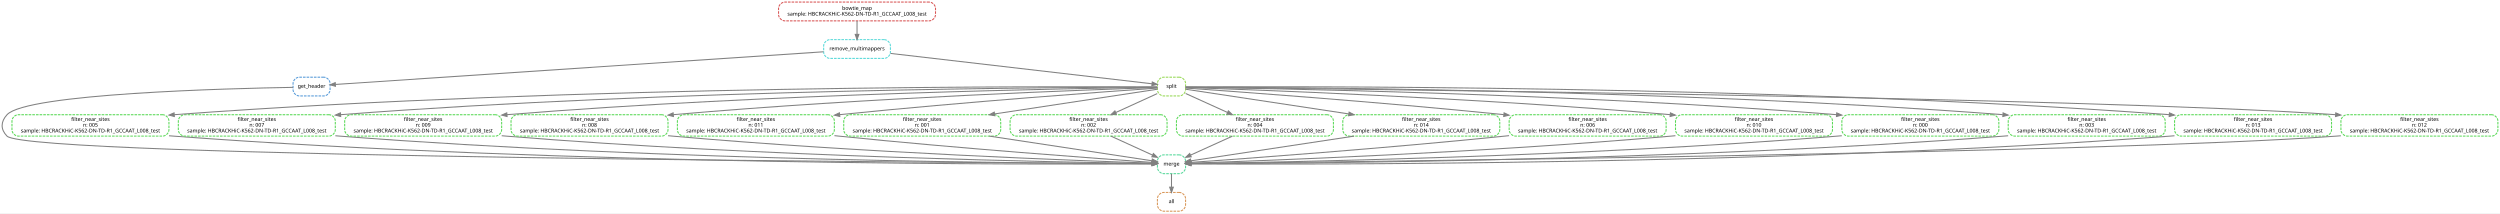
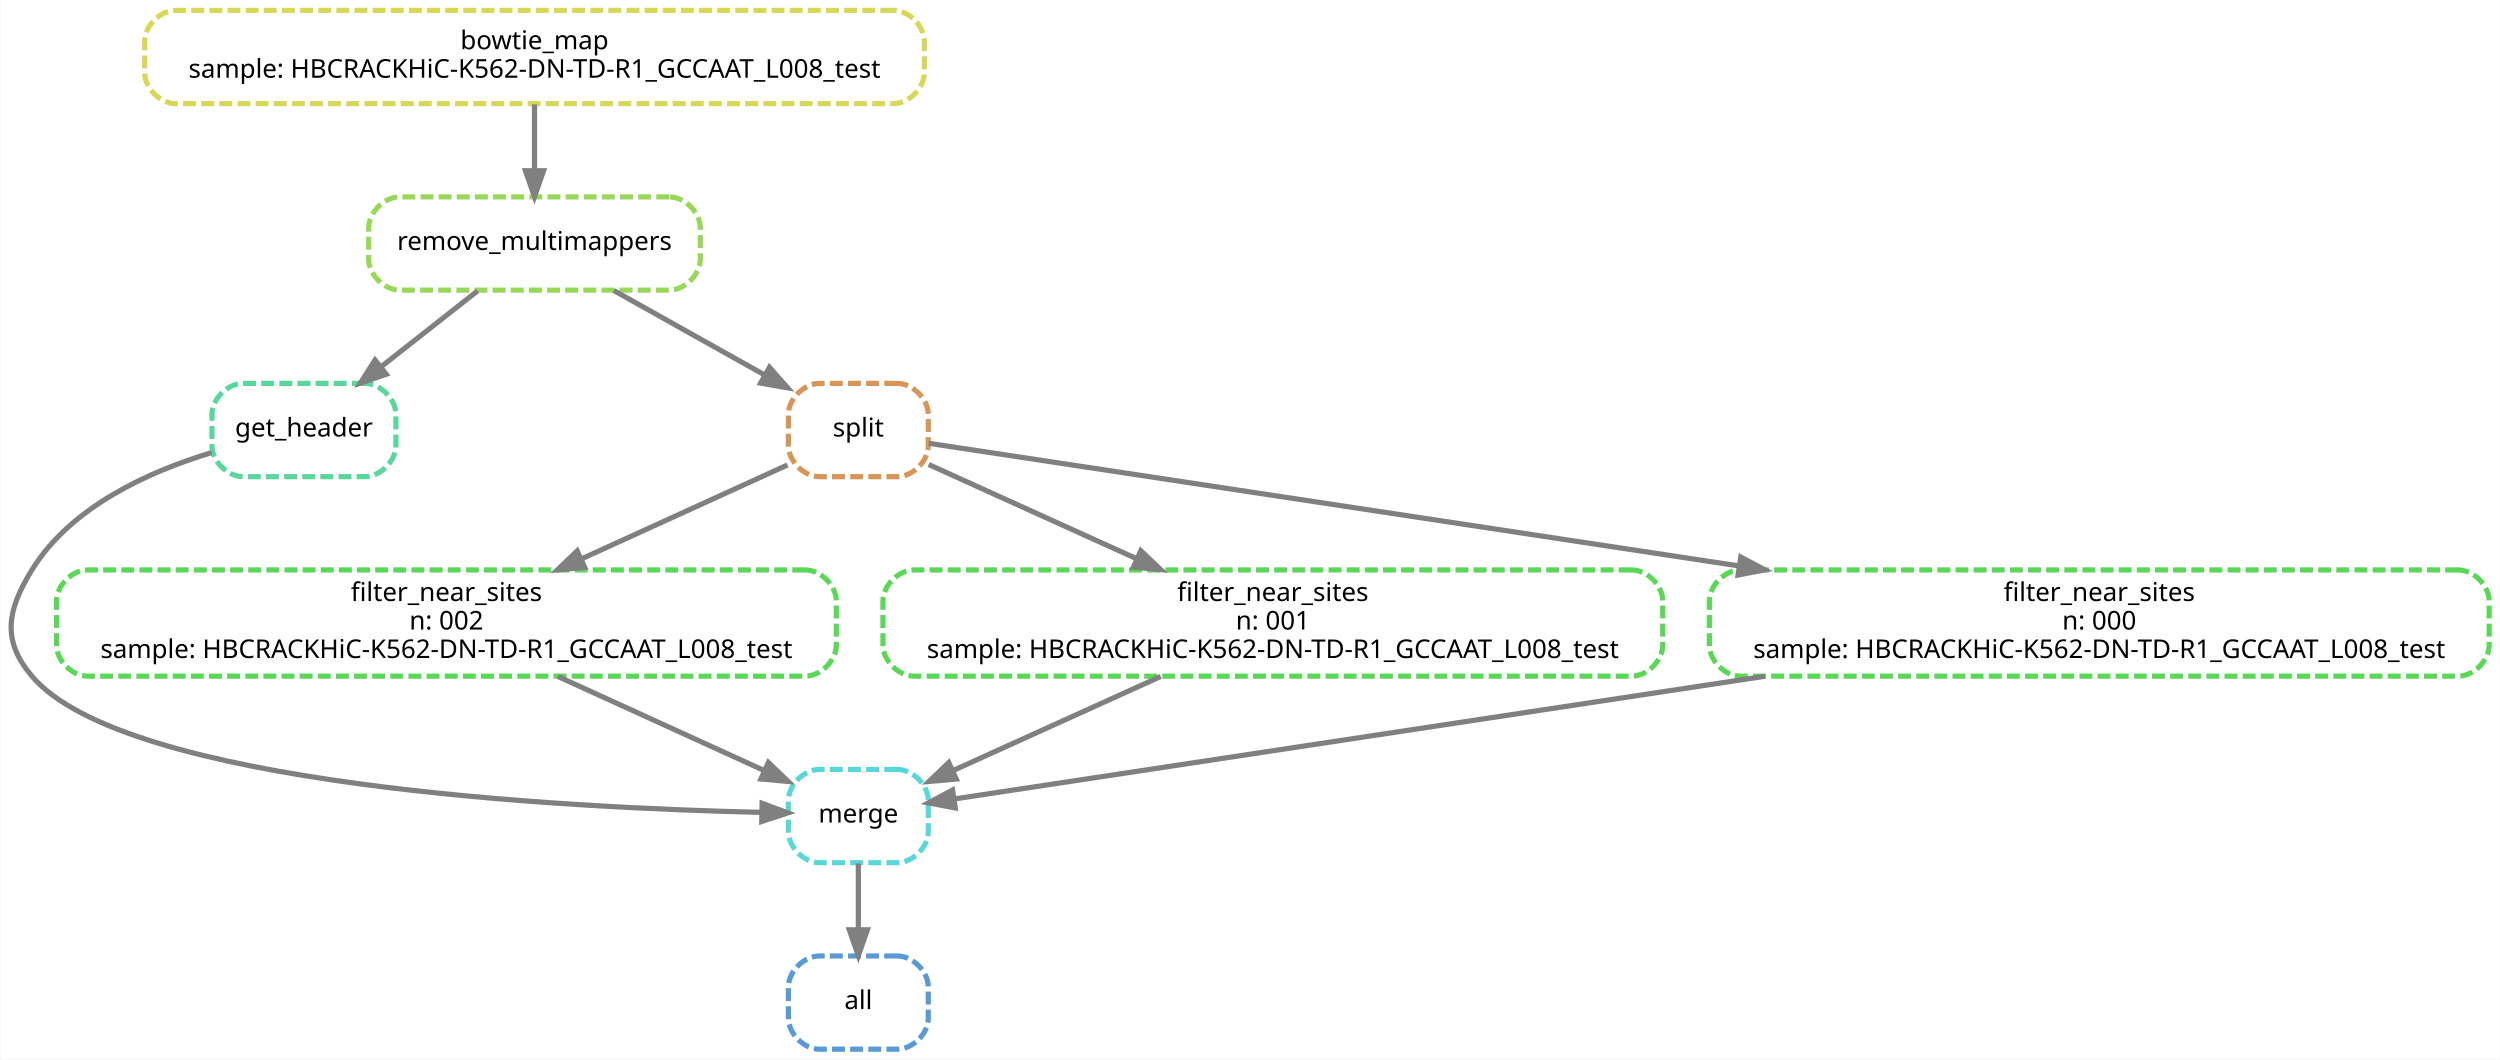
- <svg xmlns="http://www.w3.org/2000/svg" width="4794pt" height="409pt" viewBox="0.00 0.00 4793.91 409.00">
+ <svg xmlns="http://www.w3.org/2000/svg" width="965pt" height="409pt" viewBox="0.00 0.00 964.64 409.00">
  <g id="graph0" class="graph" transform="scale(1 1) rotate(0) translate(4 405)">
-     <polygon fill="white" stroke="none" points="-4,4 -4,-405 4789.91,-405 4789.91,4 -4,4" />
+     <polygon fill="white" stroke="none" points="-4,4 -4,-405 960.639,-405 960.639,4 -4,4" />
    <g id="node1" class="node">
-       <path fill="none" stroke="#d89556" stroke-width="2" stroke-dasharray="5,2" d="M2257.41,-36C2257.41,-36 2227.41,-36 2227.41,-36 2221.41,-36 2215.41,-30 2215.41,-24 2215.41,-24 2215.41,-12 2215.41,-12 2215.41,-6 2221.41,-0 2227.41,-0 2227.41,-0 2257.41,-0 2257.41,-0 2263.41,-0 2269.41,-6 2269.41,-12 2269.41,-12 2269.41,-24 2269.41,-24 2269.41,-30 2263.41,-36 2257.41,-36" />
-       <text text-anchor="middle" x="2242.41" y="-15.5" font-family="sans" font-size="10.00">all</text>
+       <path fill="none" stroke="#569ad8" stroke-width="2" stroke-dasharray="5,2" d="M342.139,-36C342.139,-36 312.139,-36 312.139,-36 306.139,-36 300.139,-30 300.139,-24 300.139,-24 300.139,-12 300.139,-12 300.139,-6 306.139,-0 312.139,-0 312.139,-0 342.139,-0 342.139,-0 348.139,-0 354.139,-6 354.139,-12 354.139,-12 354.139,-24 354.139,-24 354.139,-30 348.139,-36 342.139,-36" />
+       <text text-anchor="middle" x="327.139" y="-15.5" font-family="sans" font-size="10.00">all</text>
    </g>
    <g id="node2" class="node">
-       <path fill="none" stroke="#56d89a" stroke-width="2" stroke-dasharray="5,2" d="M2257.41,-108C2257.41,-108 2227.41,-108 2227.41,-108 2221.41,-108 2215.41,-102 2215.41,-96 2215.41,-96 2215.41,-84 2215.41,-84 2215.41,-78 2221.41,-72 2227.41,-72 2227.41,-72 2257.41,-72 2257.41,-72 2263.41,-72 2269.41,-78 2269.41,-84 2269.41,-84 2269.41,-96 2269.41,-96 2269.41,-102 2263.41,-108 2257.41,-108" />
-       <text text-anchor="middle" x="2242.41" y="-87.5" font-family="sans" font-size="10.00">merge</text>
+       <path fill="none" stroke="#56d8d8" stroke-width="2" stroke-dasharray="5,2" d="M342.139,-108C342.139,-108 312.139,-108 312.139,-108 306.139,-108 300.139,-102 300.139,-96 300.139,-96 300.139,-84 300.139,-84 300.139,-78 306.139,-72 312.139,-72 312.139,-72 342.139,-72 342.139,-72 348.139,-72 354.139,-78 354.139,-84 354.139,-84 354.139,-96 354.139,-96 354.139,-102 348.139,-108 342.139,-108" />
+       <text text-anchor="middle" x="327.139" y="-87.5" font-family="sans" font-size="10.00">merge</text>
    </g>
    <g id="edge1" class="edge">
-       <path fill="none" stroke="grey" stroke-width="2" d="M2242.41,-71.697C2242.41,-63.983 2242.41,-54.712 2242.41,-46.112" />
-       <polygon fill="grey" stroke="grey" stroke-width="2" points="2245.91,-46.104 2242.41,-36.104 2238.91,-46.104 2245.91,-46.104" />
+       <path fill="none" stroke="grey" stroke-width="2" d="M327.139,-71.697C327.139,-63.983 327.139,-54.712 327.139,-46.112" />
+       <polygon fill="grey" stroke="grey" stroke-width="2" points="330.639,-46.104 327.139,-36.104 323.639,-46.104 330.639,-46.104" />
    </g>
    <g id="node3" class="node">
-       <path fill="none" stroke="#59d856" stroke-width="2" stroke-dasharray="5,2" d="M307.91,-185C307.91,-185 30.91,-185 30.91,-185 24.91,-185 18.91,-179 18.91,-173 18.91,-173 18.91,-156 18.91,-156 18.91,-150 24.91,-144 30.91,-144 30.91,-144 307.91,-144 307.91,-144 313.91,-144 319.91,-150 319.91,-156 319.91,-156 319.91,-173 319.91,-173 319.91,-179 313.91,-185 307.91,-185" />
-       <text text-anchor="middle" x="169.41" y="-173" font-family="sans" font-size="10.00">filter_near_sites</text>
-       <text text-anchor="middle" x="169.41" y="-162" font-family="sans" font-size="10.00">n: 005</text>
-       <text text-anchor="middle" x="169.41" y="-151" font-family="sans" font-size="10.00">sample: HBCRACKHiC-K562-DN-TD-R1_GCCAAT_L008_test</text>
+       <path fill="none" stroke="#59d856" stroke-width="2" stroke-dasharray="5,2" d="M306.639,-185C306.639,-185 29.639,-185 29.639,-185 23.639,-185 17.639,-179 17.639,-173 17.639,-173 17.639,-156 17.639,-156 17.639,-150 23.639,-144 29.639,-144 29.639,-144 306.639,-144 306.639,-144 312.639,-144 318.639,-150 318.639,-156 318.639,-156 318.639,-173 318.639,-173 318.639,-179 312.639,-185 306.639,-185" />
+       <text text-anchor="middle" x="168.139" y="-173" font-family="sans" font-size="10.00">filter_near_sites</text>
+       <text text-anchor="middle" x="168.139" y="-162" font-family="sans" font-size="10.00">n: 002</text>
+       <text text-anchor="middle" x="168.139" y="-151" font-family="sans" font-size="10.00">sample: HBCRACKHiC-K562-DN-TD-R1_GCCAAT_L008_test</text>
    </g>
    <g id="edge2" class="edge">
-       <path fill="none" stroke="grey" stroke-width="2" d="M320.019,-144.663C322.838,-144.429 325.637,-144.208 328.41,-144 1083.57,-87.365 2010.39,-89.557 2205.36,-90.726" />
-       <polygon fill="grey" stroke="grey" stroke-width="2" points="2205.35,-94.226 2215.38,-90.789 2205.4,-87.226 2205.35,-94.226" />
+       <path fill="none" stroke="grey" stroke-width="2" d="M211.167,-143.88C236.063,-132.528 267.053,-118.398 290.732,-107.601" />
+       <polygon fill="grey" stroke="grey" stroke-width="2" points="292.422,-110.677 300.068,-103.344 289.518,-104.308 292.422,-110.677" />
    </g>
    <g id="node4" class="node">
-       <path fill="none" stroke="#59d856" stroke-width="2" stroke-dasharray="5,2" d="M626.91,-185C626.91,-185 349.91,-185 349.91,-185 343.91,-185 337.91,-179 337.91,-173 337.91,-173 337.91,-156 337.91,-156 337.91,-150 343.91,-144 349.91,-144 349.91,-144 626.91,-144 626.91,-144 632.91,-144 638.91,-150 638.91,-156 638.91,-156 638.91,-173 638.91,-173 638.91,-179 632.91,-185 626.91,-185" />
-       <text text-anchor="middle" x="488.41" y="-173" font-family="sans" font-size="10.00">filter_near_sites</text>
-       <text text-anchor="middle" x="488.41" y="-162" font-family="sans" font-size="10.00">n: 007</text>
-       <text text-anchor="middle" x="488.41" y="-151" font-family="sans" font-size="10.00">sample: HBCRACKHiC-K562-DN-TD-R1_GCCAAT_L008_test</text>
+       <path fill="none" stroke="#56d89a" stroke-width="2" stroke-dasharray="5,2" d="M136.639,-257C136.639,-257 89.639,-257 89.639,-257 83.639,-257 77.639,-251 77.639,-245 77.639,-245 77.639,-233 77.639,-233 77.639,-227 83.639,-221 89.639,-221 89.639,-221 136.639,-221 136.639,-221 142.639,-221 148.639,-227 148.639,-233 148.639,-233 148.639,-245 148.639,-245 148.639,-251 142.639,-257 136.639,-257" />
+       <text text-anchor="middle" x="113.139" y="-236.5" font-family="sans" font-size="10.00">get_header</text>
    </g>
    <g id="edge3" class="edge">
-       <path fill="none" stroke="grey" stroke-width="2" d="M639.02,-144.684C641.839,-144.444 644.638,-144.216 647.41,-144 1268.69,-95.676 2029.46,-91.354 2205.05,-91.017" />
-       <polygon fill="grey" stroke="grey" stroke-width="2" points="2205.31,-94.517 2215.31,-91.001 2205.3,-87.517 2205.31,-94.517" />
+       <path fill="none" stroke="grey" stroke-width="2" d="M77.487,-230.29C53.335,-223.012 23.176,-209.434 8.139,-185 -1.411,-169.481 -3.643,-157.901 8.139,-144 43.891,-101.818 213.499,-93.171 289.797,-91.426" />
+       <polygon fill="grey" stroke="grey" stroke-width="2" points="289.993,-94.923 299.92,-91.223 289.852,-87.924 289.993,-94.923" />
    </g>
    <g id="node5" class="node">
-       <path fill="none" stroke="#59d856" stroke-width="2" stroke-dasharray="5,2" d="M945.91,-185C945.91,-185 668.91,-185 668.91,-185 662.91,-185 656.91,-179 656.91,-173 656.91,-173 656.91,-156 656.91,-156 656.91,-150 662.91,-144 668.91,-144 668.91,-144 945.91,-144 945.91,-144 951.91,-144 957.91,-150 957.91,-156 957.91,-156 957.91,-173 957.91,-173 957.91,-179 951.91,-185 945.91,-185" />
-       <text text-anchor="middle" x="807.41" y="-173" font-family="sans" font-size="10.00">filter_near_sites</text>
-       <text text-anchor="middle" x="807.41" y="-162" font-family="sans" font-size="10.00">n: 009</text>
-       <text text-anchor="middle" x="807.41" y="-151" font-family="sans" font-size="10.00">sample: HBCRACKHiC-K562-DN-TD-R1_GCCAAT_L008_test</text>
+       <path fill="none" stroke="#59d856" stroke-width="2" stroke-dasharray="5,2" d="M625.639,-185C625.639,-185 348.639,-185 348.639,-185 342.639,-185 336.639,-179 336.639,-173 336.639,-173 336.639,-156 336.639,-156 336.639,-150 342.639,-144 348.639,-144 348.639,-144 625.639,-144 625.639,-144 631.639,-144 637.639,-150 637.639,-156 637.639,-156 637.639,-173 637.639,-173 637.639,-179 631.639,-185 625.639,-185" />
+       <text text-anchor="middle" x="487.139" y="-173" font-family="sans" font-size="10.00">filter_near_sites</text>
+       <text text-anchor="middle" x="487.139" y="-162" font-family="sans" font-size="10.00">n: 001</text>
+       <text text-anchor="middle" x="487.139" y="-151" font-family="sans" font-size="10.00">sample: HBCRACKHiC-K562-DN-TD-R1_GCCAAT_L008_test</text>
    </g>
    <g id="edge4" class="edge">
-       <path fill="none" stroke="grey" stroke-width="2" d="M958.023,-144.716C960.841,-144.466 963.638,-144.227 966.41,-144 1454.65,-103.986 2050.61,-93.562 2204.65,-91.458" />
-       <polygon fill="grey" stroke="grey" stroke-width="2" points="2205.02,-94.954 2214.97,-91.321 2204.93,-87.954 2205.02,-94.954" />
+       <path fill="none" stroke="grey" stroke-width="2" d="M443.841,-143.88C418.788,-132.528 387.604,-118.398 363.775,-107.601" />
+       <polygon fill="grey" stroke="grey" stroke-width="2" points="364.933,-104.283 354.38,-103.344 362.044,-110.659 364.933,-104.283" />
    </g>
    <g id="node6" class="node">
-       <path fill="none" stroke="#59d856" stroke-width="2" stroke-dasharray="5,2" d="M1264.91,-185C1264.91,-185 987.91,-185 987.91,-185 981.91,-185 975.91,-179 975.91,-173 975.91,-173 975.91,-156 975.91,-156 975.91,-150 981.91,-144 987.91,-144 987.91,-144 1264.91,-144 1264.91,-144 1270.91,-144 1276.91,-150 1276.91,-156 1276.91,-156 1276.91,-173 1276.91,-173 1276.91,-179 1270.91,-185 1264.91,-185" />
-       <text text-anchor="middle" x="1126.41" y="-173" font-family="sans" font-size="10.00">filter_near_sites</text>
-       <text text-anchor="middle" x="1126.41" y="-162" font-family="sans" font-size="10.00">n: 008</text>
-       <text text-anchor="middle" x="1126.41" y="-151" font-family="sans" font-size="10.00">sample: HBCRACKHiC-K562-DN-TD-R1_GCCAAT_L008_test</text>
+       <path fill="none" stroke="#59d856" stroke-width="2" stroke-dasharray="5,2" d="M944.639,-185C944.639,-185 667.639,-185 667.639,-185 661.639,-185 655.639,-179 655.639,-173 655.639,-173 655.639,-156 655.639,-156 655.639,-150 661.639,-144 667.639,-144 667.639,-144 944.639,-144 944.639,-144 950.639,-144 956.639,-150 956.639,-156 956.639,-156 956.639,-173 956.639,-173 956.639,-179 950.639,-185 944.639,-185" />
+       <text text-anchor="middle" x="806.139" y="-173" font-family="sans" font-size="10.00">filter_near_sites</text>
+       <text text-anchor="middle" x="806.139" y="-162" font-family="sans" font-size="10.00">n: 000</text>
+       <text text-anchor="middle" x="806.139" y="-151" font-family="sans" font-size="10.00">sample: HBCRACKHiC-K562-DN-TD-R1_GCCAAT_L008_test</text>
    </g>
    <g id="edge5" class="edge">
-       <path fill="none" stroke="grey" stroke-width="2" d="M1277.03,-144.769C1279.84,-144.503 1282.64,-144.246 1285.41,-144 1642.9,-112.215 2077.33,-96.367 2205.28,-92.164" />
-       <polygon fill="grey" stroke="grey" stroke-width="2" points="2205.46,-95.661 2215.34,-91.837 2205.23,-88.664 2205.46,-95.661" />
+       <path fill="none" stroke="grey" stroke-width="2" d="M677.146,-143.976C571.936,-128.052 430.287,-106.612 364.103,-96.595" />
+       <polygon fill="grey" stroke="grey" stroke-width="2" points="364.557,-93.124 354.145,-95.088 363.509,-100.045 364.557,-93.124" />
    </g>
    <g id="node7" class="node">
-       <path fill="none" stroke="#59d856" stroke-width="2" stroke-dasharray="5,2" d="M1583.91,-185C1583.91,-185 1306.91,-185 1306.91,-185 1300.91,-185 1294.91,-179 1294.91,-173 1294.91,-173 1294.91,-156 1294.91,-156 1294.91,-150 1300.91,-144 1306.91,-144 1306.91,-144 1583.91,-144 1583.91,-144 1589.91,-144 1595.91,-150 1595.91,-156 1595.91,-156 1595.91,-173 1595.91,-173 1595.91,-179 1589.91,-185 1583.91,-185" />
-       <text text-anchor="middle" x="1445.41" y="-173" font-family="sans" font-size="10.00">filter_near_sites</text>
-       <text text-anchor="middle" x="1445.41" y="-162" font-family="sans" font-size="10.00">n: 011</text>
-       <text text-anchor="middle" x="1445.41" y="-151" font-family="sans" font-size="10.00">sample: HBCRACKHiC-K562-DN-TD-R1_GCCAAT_L008_test</text>
+       <path fill="none" stroke="#d89556" stroke-width="2" stroke-dasharray="5,2" d="M342.139,-257C342.139,-257 312.139,-257 312.139,-257 306.139,-257 300.139,-251 300.139,-245 300.139,-245 300.139,-233 300.139,-233 300.139,-227 306.139,-221 312.139,-221 312.139,-221 342.139,-221 342.139,-221 348.139,-221 354.139,-227 354.139,-233 354.139,-233 354.139,-245 354.139,-245 354.139,-251 348.139,-257 342.139,-257" />
+       <text text-anchor="middle" x="327.139" y="-236.5" font-family="sans" font-size="10.00">split</text>
    </g>
    <g id="edge6" class="edge">
-       <path fill="none" stroke="grey" stroke-width="2" d="M1596.04,-144.875C1598.85,-144.576 1601.64,-144.284 1604.41,-144 1832.43,-120.556 2107.12,-100.488 2205.31,-93.572" />
-       <polygon fill="grey" stroke="grey" stroke-width="2" points="2205.59,-97.06 2215.32,-92.869 2205.1,-90.078 2205.59,-97.06" />
+       <path fill="none" stroke="grey" stroke-width="2" d="M299.806,-225.537C277.964,-215.577 246.716,-201.329 220.143,-189.212" />
+       <polygon fill="grey" stroke="grey" stroke-width="2" points="221.512,-185.99 210.961,-185.026 218.608,-192.359 221.512,-185.99" />
+     </g>
+     <g id="edge8" class="edge">
+       <path fill="none" stroke="grey" stroke-width="2" d="M354.281,-225.701C376.213,-215.763 407.74,-201.478 434.578,-189.317" />
+       <polygon fill="grey" stroke="grey" stroke-width="2" points="436.188,-192.43 443.852,-185.114 433.299,-186.054 436.188,-192.43" />
+     </g>
+     <g id="edge9" class="edge">
+       <path fill="none" stroke="grey" stroke-width="2" d="M354.265,-233.894C413.375,-224.948 557.294,-203.165 666.959,-186.566" />
+       <polygon fill="grey" stroke="grey" stroke-width="2" points="667.763,-189.984 677.126,-185.027 666.715,-183.063 667.763,-189.984" />
    </g>
    <g id="node8" class="node">
-       <path fill="none" stroke="#59d856" stroke-width="2" stroke-dasharray="5,2" d="M1902.91,-185C1902.91,-185 1625.91,-185 1625.91,-185 1619.91,-185 1613.91,-179 1613.91,-173 1613.91,-173 1613.91,-156 1613.91,-156 1613.91,-150 1619.91,-144 1625.91,-144 1625.91,-144 1902.91,-144 1902.91,-144 1908.91,-144 1914.91,-150 1914.91,-156 1914.91,-156 1914.91,-173 1914.91,-173 1914.91,-179 1908.91,-185 1902.91,-185" />
-       <text text-anchor="middle" x="1764.41" y="-173" font-family="sans" font-size="10.00">filter_near_sites</text>
-       <text text-anchor="middle" x="1764.41" y="-162" font-family="sans" font-size="10.00">n: 001</text>
-       <text text-anchor="middle" x="1764.41" y="-151" font-family="sans" font-size="10.00">sample: HBCRACKHiC-K562-DN-TD-R1_GCCAAT_L008_test</text>
+       <path fill="none" stroke="#97d856" stroke-width="2" stroke-dasharray="5,2" d="M254.139,-329C254.139,-329 150.139,-329 150.139,-329 144.139,-329 138.139,-323 138.139,-317 138.139,-317 138.139,-305 138.139,-305 138.139,-299 144.139,-293 150.139,-293 150.139,-293 254.139,-293 254.139,-293 260.139,-293 266.139,-299 266.139,-305 266.139,-305 266.139,-317 266.139,-317 266.139,-323 260.139,-329 254.139,-329" />
+       <text text-anchor="middle" x="202.139" y="-308.5" font-family="sans" font-size="10.00">remove_multimappers</text>
    </g>
    <g id="edge7" class="edge">
-       <path fill="none" stroke="grey" stroke-width="2" d="M1893.13,-143.976C1997.86,-128.092 2138.77,-106.719 2205.03,-96.67" />
-       <polygon fill="grey" stroke="grey" stroke-width="2" points="2205.64,-100.117 2215,-95.157 2204.59,-93.196 2205.64,-100.117" />
+       <path fill="none" stroke="grey" stroke-width="2" d="M180.139,-292.697C168.93,-283.881 155.137,-273.032 142.985,-263.474" />
+       <polygon fill="grey" stroke="grey" stroke-width="2" points="144.91,-260.535 134.886,-257.104 140.582,-266.038 144.91,-260.535" />
+     </g>
+     <g id="edge10" class="edge">
+       <path fill="none" stroke="grey" stroke-width="2" d="M232.718,-292.876C250.358,-282.998 272.636,-270.522 291.121,-260.17" />
+       <polygon fill="grey" stroke="grey" stroke-width="2" points="292.84,-263.219 299.855,-255.279 289.419,-257.112 292.84,-263.219" />
    </g>
    <g id="node9" class="node">
-       <path fill="none" stroke="#59d856" stroke-width="2" stroke-dasharray="5,2" d="M2221.91,-185C2221.91,-185 1944.91,-185 1944.91,-185 1938.91,-185 1932.91,-179 1932.91,-173 1932.91,-173 1932.91,-156 1932.91,-156 1932.91,-150 1938.91,-144 1944.91,-144 1944.91,-144 2221.91,-144 2221.91,-144 2227.91,-144 2233.91,-150 2233.91,-156 2233.91,-156 2233.91,-173 2233.91,-173 2233.91,-179 2227.91,-185 2221.91,-185" />
-       <text text-anchor="middle" x="2083.41" y="-173" font-family="sans" font-size="10.00">filter_near_sites</text>
-       <text text-anchor="middle" x="2083.41" y="-162" font-family="sans" font-size="10.00">n: 002</text>
-       <text text-anchor="middle" x="2083.41" y="-151" font-family="sans" font-size="10.00">sample: HBCRACKHiC-K562-DN-TD-R1_GCCAAT_L008_test</text>
-     </g>
-     <g id="edge8" class="edge">
-       <path fill="none" stroke="grey" stroke-width="2" d="M2126.44,-143.88C2151.33,-132.528 2182.32,-118.398 2206,-107.601" />
-       <polygon fill="grey" stroke="grey" stroke-width="2" points="2207.69,-110.677 2215.34,-103.344 2204.79,-104.308 2207.69,-110.677" />
-     </g>
-     <g id="node10" class="node">
-       <path fill="none" stroke="#59d856" stroke-width="2" stroke-dasharray="5,2" d="M2540.91,-185C2540.91,-185 2263.91,-185 2263.91,-185 2257.91,-185 2251.91,-179 2251.91,-173 2251.91,-173 2251.91,-156 2251.91,-156 2251.91,-150 2257.91,-144 2263.91,-144 2263.91,-144 2540.91,-144 2540.91,-144 2546.91,-144 2552.91,-150 2552.91,-156 2552.91,-156 2552.91,-173 2552.91,-173 2552.91,-179 2546.91,-185 2540.91,-185" />
-       <text text-anchor="middle" x="2402.41" y="-173" font-family="sans" font-size="10.00">filter_near_sites</text>
-       <text text-anchor="middle" x="2402.41" y="-162" font-family="sans" font-size="10.00">n: 004</text>
-       <text text-anchor="middle" x="2402.41" y="-151" font-family="sans" font-size="10.00">sample: HBCRACKHiC-K562-DN-TD-R1_GCCAAT_L008_test</text>
-     </g>
-     <g id="edge9" class="edge">
-       <path fill="none" stroke="grey" stroke-width="2" d="M2359.11,-143.88C2334.06,-132.528 2302.87,-118.398 2279.05,-107.601" />
-       <polygon fill="grey" stroke="grey" stroke-width="2" points="2280.2,-104.283 2269.65,-103.344 2277.32,-110.659 2280.2,-104.283" />
-     </g>
-     <g id="node11" class="node">
-       <path fill="none" stroke="#59d856" stroke-width="2" stroke-dasharray="5,2" d="M2859.91,-185C2859.91,-185 2582.91,-185 2582.91,-185 2576.91,-185 2570.91,-179 2570.91,-173 2570.91,-173 2570.91,-156 2570.91,-156 2570.91,-150 2576.91,-144 2582.91,-144 2582.91,-144 2859.91,-144 2859.91,-144 2865.91,-144 2871.91,-150 2871.91,-156 2871.91,-156 2871.91,-173 2871.91,-173 2871.91,-179 2865.91,-185 2859.91,-185" />
-       <text text-anchor="middle" x="2721.41" y="-173" font-family="sans" font-size="10.00">filter_near_sites</text>
-       <text text-anchor="middle" x="2721.41" y="-162" font-family="sans" font-size="10.00">n: 014</text>
-       <text text-anchor="middle" x="2721.41" y="-151" font-family="sans" font-size="10.00">sample: HBCRACKHiC-K562-DN-TD-R1_GCCAAT_L008_test</text>
-     </g>
-     <g id="edge10" class="edge">
-       <path fill="none" stroke="grey" stroke-width="2" d="M2592.42,-143.976C2487.21,-128.052 2345.56,-106.612 2279.37,-96.595" />
-       <polygon fill="grey" stroke="grey" stroke-width="2" points="2279.83,-93.124 2269.42,-95.088 2278.78,-100.045 2279.83,-93.124" />
-     </g>
-     <g id="node12" class="node">
-       <path fill="none" stroke="#59d856" stroke-width="2" stroke-dasharray="5,2" d="M3178.91,-185C3178.91,-185 2901.91,-185 2901.91,-185 2895.91,-185 2889.91,-179 2889.91,-173 2889.91,-173 2889.91,-156 2889.91,-156 2889.91,-150 2895.91,-144 2901.91,-144 2901.91,-144 3178.91,-144 3178.91,-144 3184.91,-144 3190.91,-150 3190.91,-156 3190.91,-156 3190.91,-173 3190.91,-173 3190.91,-179 3184.91,-185 3178.91,-185" />
-       <text text-anchor="middle" x="3040.41" y="-173" font-family="sans" font-size="10.00">filter_near_sites</text>
-       <text text-anchor="middle" x="3040.41" y="-162" font-family="sans" font-size="10.00">n: 006</text>
-       <text text-anchor="middle" x="3040.41" y="-151" font-family="sans" font-size="10.00">sample: HBCRACKHiC-K562-DN-TD-R1_GCCAAT_L008_test</text>
+       <path fill="none" stroke="#d6d856" stroke-width="2" stroke-dasharray="5,2" d="M340.639,-401C340.639,-401 63.639,-401 63.639,-401 57.639,-401 51.639,-395 51.639,-389 51.639,-389 51.639,-377 51.639,-377 51.639,-371 57.639,-365 63.639,-365 63.639,-365 340.639,-365 340.639,-365 346.639,-365 352.639,-371 352.639,-377 352.639,-377 352.639,-389 352.639,-389 352.639,-395 346.639,-401 340.639,-401" />
+       <text text-anchor="middle" x="202.139" y="-386" font-family="sans" font-size="10.00">bowtie_map</text>
+       <text text-anchor="middle" x="202.139" y="-375" font-family="sans" font-size="10.00">sample: HBCRACKHiC-K562-DN-TD-R1_GCCAAT_L008_test</text>
    </g>
    <g id="edge11" class="edge">
-       <path fill="none" stroke="grey" stroke-width="2" d="M2889.78,-144.874C2886.97,-144.576 2884.18,-144.284 2881.41,-144 2653.03,-120.534 2377.91,-100.48 2279.57,-93.57" />
-       <polygon fill="grey" stroke="grey" stroke-width="2" points="2279.76,-90.074 2269.54,-92.867 2279.27,-97.057 2279.76,-90.074" />
-     </g>
-     <g id="node13" class="node">
-       <path fill="none" stroke="#59d856" stroke-width="2" stroke-dasharray="5,2" d="M3497.91,-185C3497.91,-185 3220.91,-185 3220.91,-185 3214.91,-185 3208.91,-179 3208.91,-173 3208.91,-173 3208.91,-156 3208.91,-156 3208.91,-150 3214.91,-144 3220.91,-144 3220.91,-144 3497.91,-144 3497.91,-144 3503.91,-144 3509.91,-150 3509.91,-156 3509.91,-156 3509.91,-173 3509.91,-173 3509.91,-179 3503.91,-185 3497.91,-185" />
-       <text text-anchor="middle" x="3359.41" y="-173" font-family="sans" font-size="10.00">filter_near_sites</text>
-       <text text-anchor="middle" x="3359.41" y="-162" font-family="sans" font-size="10.00">n: 010</text>
-       <text text-anchor="middle" x="3359.41" y="-151" font-family="sans" font-size="10.00">sample: HBCRACKHiC-K562-DN-TD-R1_GCCAAT_L008_test</text>
-     </g>
-     <g id="edge12" class="edge">
-       <path fill="none" stroke="grey" stroke-width="2" d="M3208.79,-144.769C3205.98,-144.503 3203.18,-144.246 3200.41,-144 2842.54,-112.192 2407.67,-96.36 2279.57,-92.163" />
-       <polygon fill="grey" stroke="grey" stroke-width="2" points="2279.62,-88.662 2269.51,-91.836 2279.39,-95.659 2279.62,-88.662" />
-     </g>
-     <g id="node14" class="node">
-       <path fill="none" stroke="#59d856" stroke-width="2" stroke-dasharray="5,2" d="M3816.91,-185C3816.91,-185 3539.91,-185 3539.91,-185 3533.91,-185 3527.91,-179 3527.91,-173 3527.91,-173 3527.91,-156 3527.91,-156 3527.91,-150 3533.91,-144 3539.91,-144 3539.91,-144 3816.91,-144 3816.91,-144 3822.91,-144 3828.91,-150 3828.91,-156 3828.91,-156 3828.91,-173 3828.91,-173 3828.91,-179 3822.91,-185 3816.91,-185" />
-       <text text-anchor="middle" x="3678.41" y="-173" font-family="sans" font-size="10.00">filter_near_sites</text>
-       <text text-anchor="middle" x="3678.41" y="-162" font-family="sans" font-size="10.00">n: 000</text>
-       <text text-anchor="middle" x="3678.41" y="-151" font-family="sans" font-size="10.00">sample: HBCRACKHiC-K562-DN-TD-R1_GCCAAT_L008_test</text>
-     </g>
-     <g id="edge13" class="edge">
-       <path fill="none" stroke="grey" stroke-width="2" d="M3527.8,-144.716C3524.98,-144.466 3522.18,-144.227 3519.41,-144 3030.24,-103.918 2433.05,-93.533 2279.69,-91.45" />
-       <polygon fill="grey" stroke="grey" stroke-width="2" points="2279.46,-87.947 2269.42,-91.314 2279.37,-94.946 2279.46,-87.947" />
-     </g>
-     <g id="node15" class="node">
-       <path fill="none" stroke="#59d856" stroke-width="2" stroke-dasharray="5,2" d="M4135.91,-185C4135.91,-185 3858.91,-185 3858.91,-185 3852.91,-185 3846.91,-179 3846.91,-173 3846.91,-173 3846.91,-156 3846.91,-156 3846.91,-150 3852.91,-144 3858.91,-144 3858.91,-144 4135.91,-144 4135.91,-144 4141.91,-144 4147.91,-150 4147.91,-156 4147.91,-156 4147.91,-173 4147.91,-173 4147.91,-179 4141.91,-185 4135.91,-185" />
-       <text text-anchor="middle" x="3997.41" y="-173" font-family="sans" font-size="10.00">filter_near_sites</text>
-       <text text-anchor="middle" x="3997.41" y="-162" font-family="sans" font-size="10.00">n: 003</text>
-       <text text-anchor="middle" x="3997.41" y="-151" font-family="sans" font-size="10.00">sample: HBCRACKHiC-K562-DN-TD-R1_GCCAAT_L008_test</text>
-     </g>
-     <g id="edge14" class="edge">
-       <path fill="none" stroke="grey" stroke-width="2" d="M3846.8,-144.684C3843.98,-144.444 3841.18,-144.216 3838.41,-144 3216.74,-95.653 2455.49,-91.348 2279.79,-91.016" />
-       <polygon fill="grey" stroke="grey" stroke-width="2" points="2279.54,-87.516 2269.53,-91 2279.53,-94.516 2279.54,-87.516" />
-     </g>
-     <g id="node16" class="node">
-       <path fill="none" stroke="#59d856" stroke-width="2" stroke-dasharray="5,2" d="M4454.91,-185C4454.91,-185 4177.91,-185 4177.91,-185 4171.91,-185 4165.91,-179 4165.91,-173 4165.91,-173 4165.91,-156 4165.91,-156 4165.91,-150 4171.91,-144 4177.91,-144 4177.91,-144 4454.91,-144 4454.91,-144 4460.91,-144 4466.91,-150 4466.91,-156 4466.91,-156 4466.91,-173 4466.91,-173 4466.91,-179 4460.91,-185 4454.91,-185" />
-       <text text-anchor="middle" x="4316.41" y="-173" font-family="sans" font-size="10.00">filter_near_sites</text>
-       <text text-anchor="middle" x="4316.41" y="-162" font-family="sans" font-size="10.00">n: 013</text>
-       <text text-anchor="middle" x="4316.41" y="-151" font-family="sans" font-size="10.00">sample: HBCRACKHiC-K562-DN-TD-R1_GCCAAT_L008_test</text>
-     </g>
-     <g id="edge15" class="edge">
-       <path fill="none" stroke="grey" stroke-width="2" d="M4165.8,-144.663C4162.98,-144.429 4160.18,-144.208 4157.41,-144 3401.86,-87.341 2474.55,-89.551 2279.48,-90.725" />
-       <polygon fill="grey" stroke="grey" stroke-width="2" points="2279.44,-87.225 2269.46,-90.789 2279.48,-94.225 2279.44,-87.225" />
-     </g>
-     <g id="node17" class="node">
-       <path fill="none" stroke="#59d856" stroke-width="2" stroke-dasharray="5,2" d="M4773.91,-185C4773.91,-185 4496.91,-185 4496.91,-185 4490.91,-185 4484.91,-179 4484.91,-173 4484.91,-173 4484.91,-156 4484.91,-156 4484.91,-150 4490.91,-144 4496.91,-144 4496.91,-144 4773.91,-144 4773.91,-144 4779.91,-144 4785.91,-150 4785.91,-156 4785.91,-156 4785.91,-173 4785.91,-173 4785.91,-179 4779.91,-185 4773.91,-185" />
-       <text text-anchor="middle" x="4635.41" y="-173" font-family="sans" font-size="10.00">filter_near_sites</text>
-       <text text-anchor="middle" x="4635.41" y="-162" font-family="sans" font-size="10.00">n: 012</text>
-       <text text-anchor="middle" x="4635.41" y="-151" font-family="sans" font-size="10.00">sample: HBCRACKHiC-K562-DN-TD-R1_GCCAAT_L008_test</text>
-     </g>
-     <g id="edge16" class="edge">
-       <path fill="none" stroke="grey" stroke-width="2" d="M4484.8,-144.648C4481.98,-144.419 4479.18,-144.202 4476.41,-144 4024.16,-110.983 2535.04,-94.071 2279.8,-91.383" />
-       <polygon fill="grey" stroke="grey" stroke-width="2" points="2279.61,-87.881 2269.57,-91.276 2279.53,-94.88 2279.61,-87.881" />
-     </g>
-     <g id="node18" class="node">
-       <path fill="none" stroke="#569ad8" stroke-width="2" stroke-dasharray="5,2" d="M616.91,-257C616.91,-257 569.91,-257 569.91,-257 563.91,-257 557.91,-251 557.91,-245 557.91,-245 557.91,-233 557.91,-233 557.91,-227 563.91,-221 569.91,-221 569.91,-221 616.91,-221 616.91,-221 622.91,-221 628.91,-227 628.91,-233 628.91,-233 628.91,-245 628.91,-245 628.91,-251 622.91,-257 616.91,-257" />
-       <text text-anchor="middle" x="593.41" y="-236.5" font-family="sans" font-size="10.00">get_header</text>
-     </g>
-     <g id="edge17" class="edge">
-       <path fill="none" stroke="grey" stroke-width="2" d="M557.808,-237.496C436.754,-235.416 46.485,-225.592 9.41,-185 -2.879,-171.545 -3.321,-157.037 9.41,-144 49.388,-103.062 1914.79,-92.556 2204.71,-91.169" />
-       <polygon fill="grey" stroke="grey" stroke-width="2" points="2205.13,-94.667 2215.11,-91.12 2205.09,-87.667 2205.13,-94.667" />
-     </g>
-     <g id="node19" class="node">
-       <path fill="none" stroke="#97d856" stroke-width="2" stroke-dasharray="5,2" d="M2257.41,-257C2257.41,-257 2227.41,-257 2227.41,-257 2221.41,-257 2215.41,-251 2215.41,-245 2215.41,-245 2215.41,-233 2215.41,-233 2215.41,-227 2221.41,-221 2227.41,-221 2227.41,-221 2257.41,-221 2257.41,-221 2263.41,-221 2269.41,-227 2269.41,-233 2269.41,-233 2269.41,-245 2269.41,-245 2269.41,-251 2263.41,-257 2257.41,-257" />
-       <text text-anchor="middle" x="2242.41" y="-236.5" font-family="sans" font-size="10.00">split</text>
-     </g>
-     <g id="edge18" class="edge">
-       <path fill="none" stroke="grey" stroke-width="2" d="M2215.38,-238.211C2045.28,-239.338 1105.54,-242.649 329.993,-185.081" />
-       <polygon fill="grey" stroke="grey" stroke-width="2" points="330.252,-181.591 320.019,-184.337 329.73,-188.572 330.252,-181.591" />
-     </g>
-     <g id="edge19" class="edge">
-       <path fill="none" stroke="grey" stroke-width="2" d="M2215.31,-237.999C2062.21,-237.809 1290.06,-234.373 649.388,-185.118" />
-       <polygon fill="grey" stroke="grey" stroke-width="2" points="649.261,-181.597 639.02,-184.316 648.721,-188.577 649.261,-181.597" />
-     </g>
-     <g id="edge20" class="edge">
-       <path fill="none" stroke="grey" stroke-width="2" d="M2214.97,-237.679C2080.17,-235.932 1474.43,-226.105 968.089,-185.104" />
-       <polygon fill="grey" stroke="grey" stroke-width="2" points="968.274,-181.608 958.023,-184.284 967.706,-188.585 968.274,-181.608" />
-     </g>
-     <g id="edge21" class="edge">
-       <path fill="none" stroke="grey" stroke-width="2" d="M2215.34,-237.163C2102.84,-233.544 1661.04,-217.964 1287.23,-185.133" />
-       <polygon fill="grey" stroke="grey" stroke-width="2" points="1287.3,-181.625 1277.03,-184.231 1286.68,-188.598 1287.3,-181.625" />
-     </g>
-     <g id="edge22" class="edge">
-       <path fill="none" stroke="grey" stroke-width="2" d="M2215.32,-236.131C2128.41,-230.054 1848.53,-209.861 1606.1,-185.155" />
-       <polygon fill="grey" stroke="grey" stroke-width="2" points="1606.34,-181.662 1596.04,-184.125 1605.63,-188.626 1606.34,-181.662" />
-     </g>
-     <g id="edge23" class="edge">
-       <path fill="none" stroke="grey" stroke-width="2" d="M2215.34,-233.894C2156.35,-224.948 2012.74,-203.165 1903.3,-186.566" />
-       <polygon fill="grey" stroke="grey" stroke-width="2" points="1903.57,-183.066 1893.15,-185.027 1902.52,-189.987 1903.57,-183.066" />
-     </g>
-     <g id="edge24" class="edge">
-       <path fill="none" stroke="grey" stroke-width="2" d="M2215.08,-225.537C2193.24,-215.577 2161.99,-201.329 2135.41,-189.212" />
-       <polygon fill="grey" stroke="grey" stroke-width="2" points="2136.78,-185.99 2126.23,-185.026 2133.88,-192.359 2136.78,-185.99" />
-     </g>
-     <g id="edge25" class="edge">
-       <path fill="none" stroke="grey" stroke-width="2" d="M2269.55,-225.701C2291.48,-215.763 2323.01,-201.478 2349.85,-189.317" />
-       <polygon fill="grey" stroke="grey" stroke-width="2" points="2351.46,-192.43 2359.12,-185.114 2348.57,-186.054 2351.46,-192.43" />
-     </g>
-     <g id="edge26" class="edge">
-       <path fill="none" stroke="grey" stroke-width="2" d="M2269.54,-233.894C2328.65,-224.948 2472.56,-203.165 2582.23,-186.566" />
-       <polygon fill="grey" stroke="grey" stroke-width="2" points="2583.03,-189.984 2592.4,-185.027 2581.99,-183.063 2583.03,-189.984" />
-     </g>
-     <g id="edge27" class="edge">
-       <path fill="none" stroke="grey" stroke-width="2" d="M2269.54,-236.133C2356.59,-230.061 2636.91,-209.883 2879.71,-185.156" />
-       <polygon fill="grey" stroke="grey" stroke-width="2" points="2880.19,-188.625 2889.78,-184.126 2879.48,-181.662 2880.19,-188.625" />
-     </g>
-     <g id="edge28" class="edge">
-       <path fill="none" stroke="grey" stroke-width="2" d="M2269.51,-237.164C2382.13,-233.55 2824.39,-217.987 3198.58,-185.134" />
-       <polygon fill="grey" stroke="grey" stroke-width="2" points="3199.14,-188.598 3208.79,-184.231 3198.52,-181.625 3199.14,-188.598" />
-     </g>
-     <g id="edge29" class="edge">
-       <path fill="none" stroke="grey" stroke-width="2" d="M2269.42,-237.686C2403.43,-235.96 3010.43,-226.174 3517.71,-185.106" />
-       <polygon fill="grey" stroke="grey" stroke-width="2" points="3518.11,-188.584 3527.8,-184.284 3517.55,-181.608 3518.11,-188.584" />
-     </g>
-     <g id="edge30" class="edge">
-       <path fill="none" stroke="grey" stroke-width="2" d="M2269.53,-238C2422.73,-237.813 3195.36,-234.397 3836.43,-185.118" />
-       <polygon fill="grey" stroke="grey" stroke-width="2" points="3837.1,-188.577 3846.8,-184.316 3836.56,-181.597 3837.1,-188.577" />
-     </g>
-     <g id="edge31" class="edge">
-       <path fill="none" stroke="grey" stroke-width="2" d="M2269.46,-238.211C2439.64,-239.343 3379.87,-242.673 4155.82,-185.082" />
-       <polygon fill="grey" stroke="grey" stroke-width="2" points="4156.09,-188.572 4165.8,-184.337 4155.57,-181.591 4156.09,-188.572" />
-     </g>
-     <g id="edge32" class="edge">
-       <path fill="none" stroke="grey" stroke-width="2" d="M2269.57,-237.724C2490.47,-235.428 3996.12,-218.73 4474.72,-185.075" />
-       <polygon fill="grey" stroke="grey" stroke-width="2" points="4475.08,-188.558 4484.8,-184.352 4474.58,-181.576 4475.08,-188.558" />
-     </g>
-     <g id="node20" class="node">
-       <path fill="none" stroke="#56d8d8" stroke-width="2" stroke-dasharray="5,2" d="M1691.41,-329C1691.41,-329 1587.41,-329 1587.41,-329 1581.41,-329 1575.41,-323 1575.41,-317 1575.41,-317 1575.41,-305 1575.41,-305 1575.41,-299 1581.41,-293 1587.41,-293 1587.41,-293 1691.41,-293 1691.41,-293 1697.41,-293 1703.41,-299 1703.41,-305 1703.41,-305 1703.41,-317 1703.41,-317 1703.41,-323 1697.41,-329 1691.41,-329" />
-       <text text-anchor="middle" x="1639.41" y="-308.5" font-family="sans" font-size="10.00">remove_multimappers</text>
-     </g>
-     <g id="edge33" class="edge">
-       <path fill="none" stroke="grey" stroke-width="2" d="M1575.16,-305.7C1381.5,-292.741 806.537,-254.263 639.436,-243.08" />
-       <polygon fill="grey" stroke="grey" stroke-width="2" points="639.239,-239.559 629.027,-242.384 638.771,-246.544 639.239,-239.559" />
-     </g>
-     <g id="edge34" class="edge">
-       <path fill="none" stroke="grey" stroke-width="2" d="M1703.66,-302.542C1829.54,-287.929 2105.09,-255.941 2205.16,-244.325" />
-       <polygon fill="grey" stroke="grey" stroke-width="2" points="2205.58,-247.8 2215.11,-243.17 2204.77,-240.846 2205.58,-247.8" />
-     </g>
-     <g id="node21" class="node">
-       <path fill="none" stroke="#d85656" stroke-width="2" stroke-dasharray="5,2" d="M1777.91,-401C1777.91,-401 1500.91,-401 1500.91,-401 1494.91,-401 1488.91,-395 1488.91,-389 1488.91,-389 1488.91,-377 1488.91,-377 1488.91,-371 1494.91,-365 1500.91,-365 1500.91,-365 1777.91,-365 1777.91,-365 1783.91,-365 1789.91,-371 1789.91,-377 1789.91,-377 1789.91,-389 1789.91,-389 1789.91,-395 1783.91,-401 1777.91,-401" />
-       <text text-anchor="middle" x="1639.41" y="-386" font-family="sans" font-size="10.00">bowtie_map</text>
-       <text text-anchor="middle" x="1639.41" y="-375" font-family="sans" font-size="10.00">sample: HBCRACKHiC-K562-DN-TD-R1_GCCAAT_L008_test</text>
-     </g>
-     <g id="edge35" class="edge">
-       <path fill="none" stroke="grey" stroke-width="2" d="M1639.41,-364.697C1639.41,-356.983 1639.41,-347.712 1639.41,-339.112" />
-       <polygon fill="grey" stroke="grey" stroke-width="2" points="1642.91,-339.104 1639.41,-329.104 1635.91,-339.104 1642.91,-339.104" />
+       <path fill="none" stroke="grey" stroke-width="2" d="M202.139,-364.697C202.139,-356.983 202.139,-347.712 202.139,-339.112" />
+       <polygon fill="grey" stroke="grey" stroke-width="2" points="205.639,-339.104 202.139,-329.104 198.639,-339.104 205.639,-339.104" />
    </g>
  </g>
</svg>
